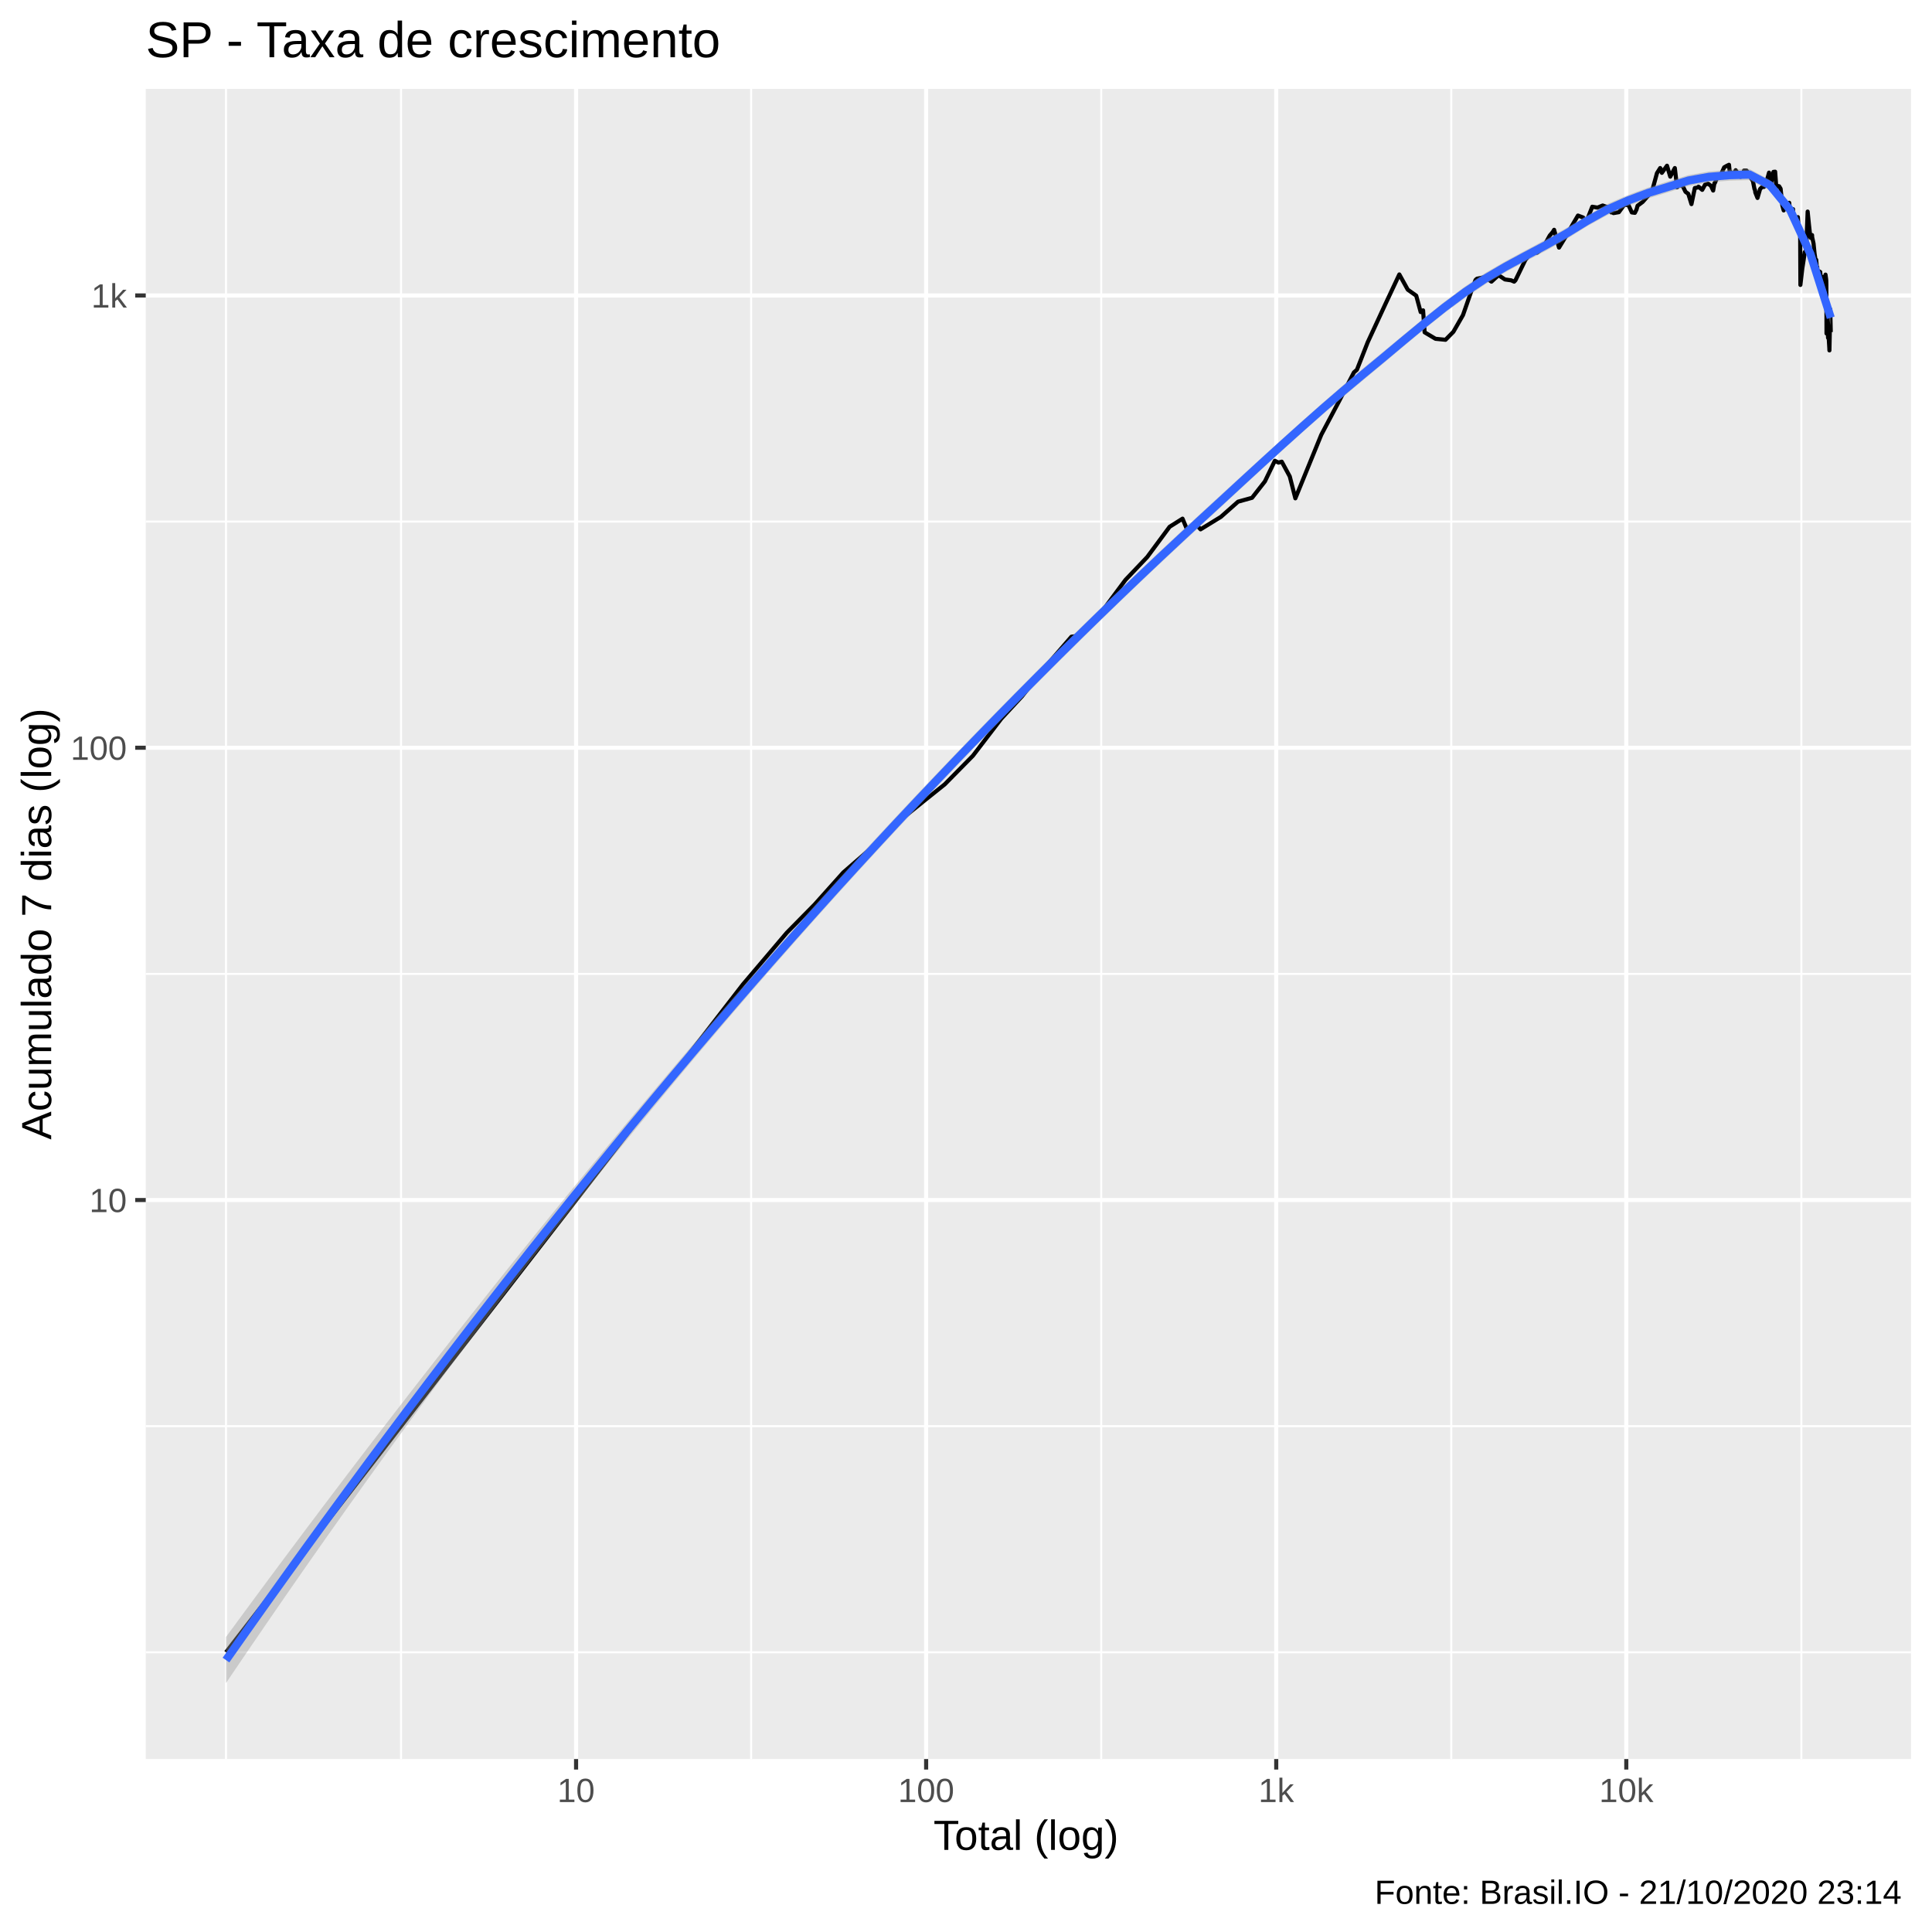
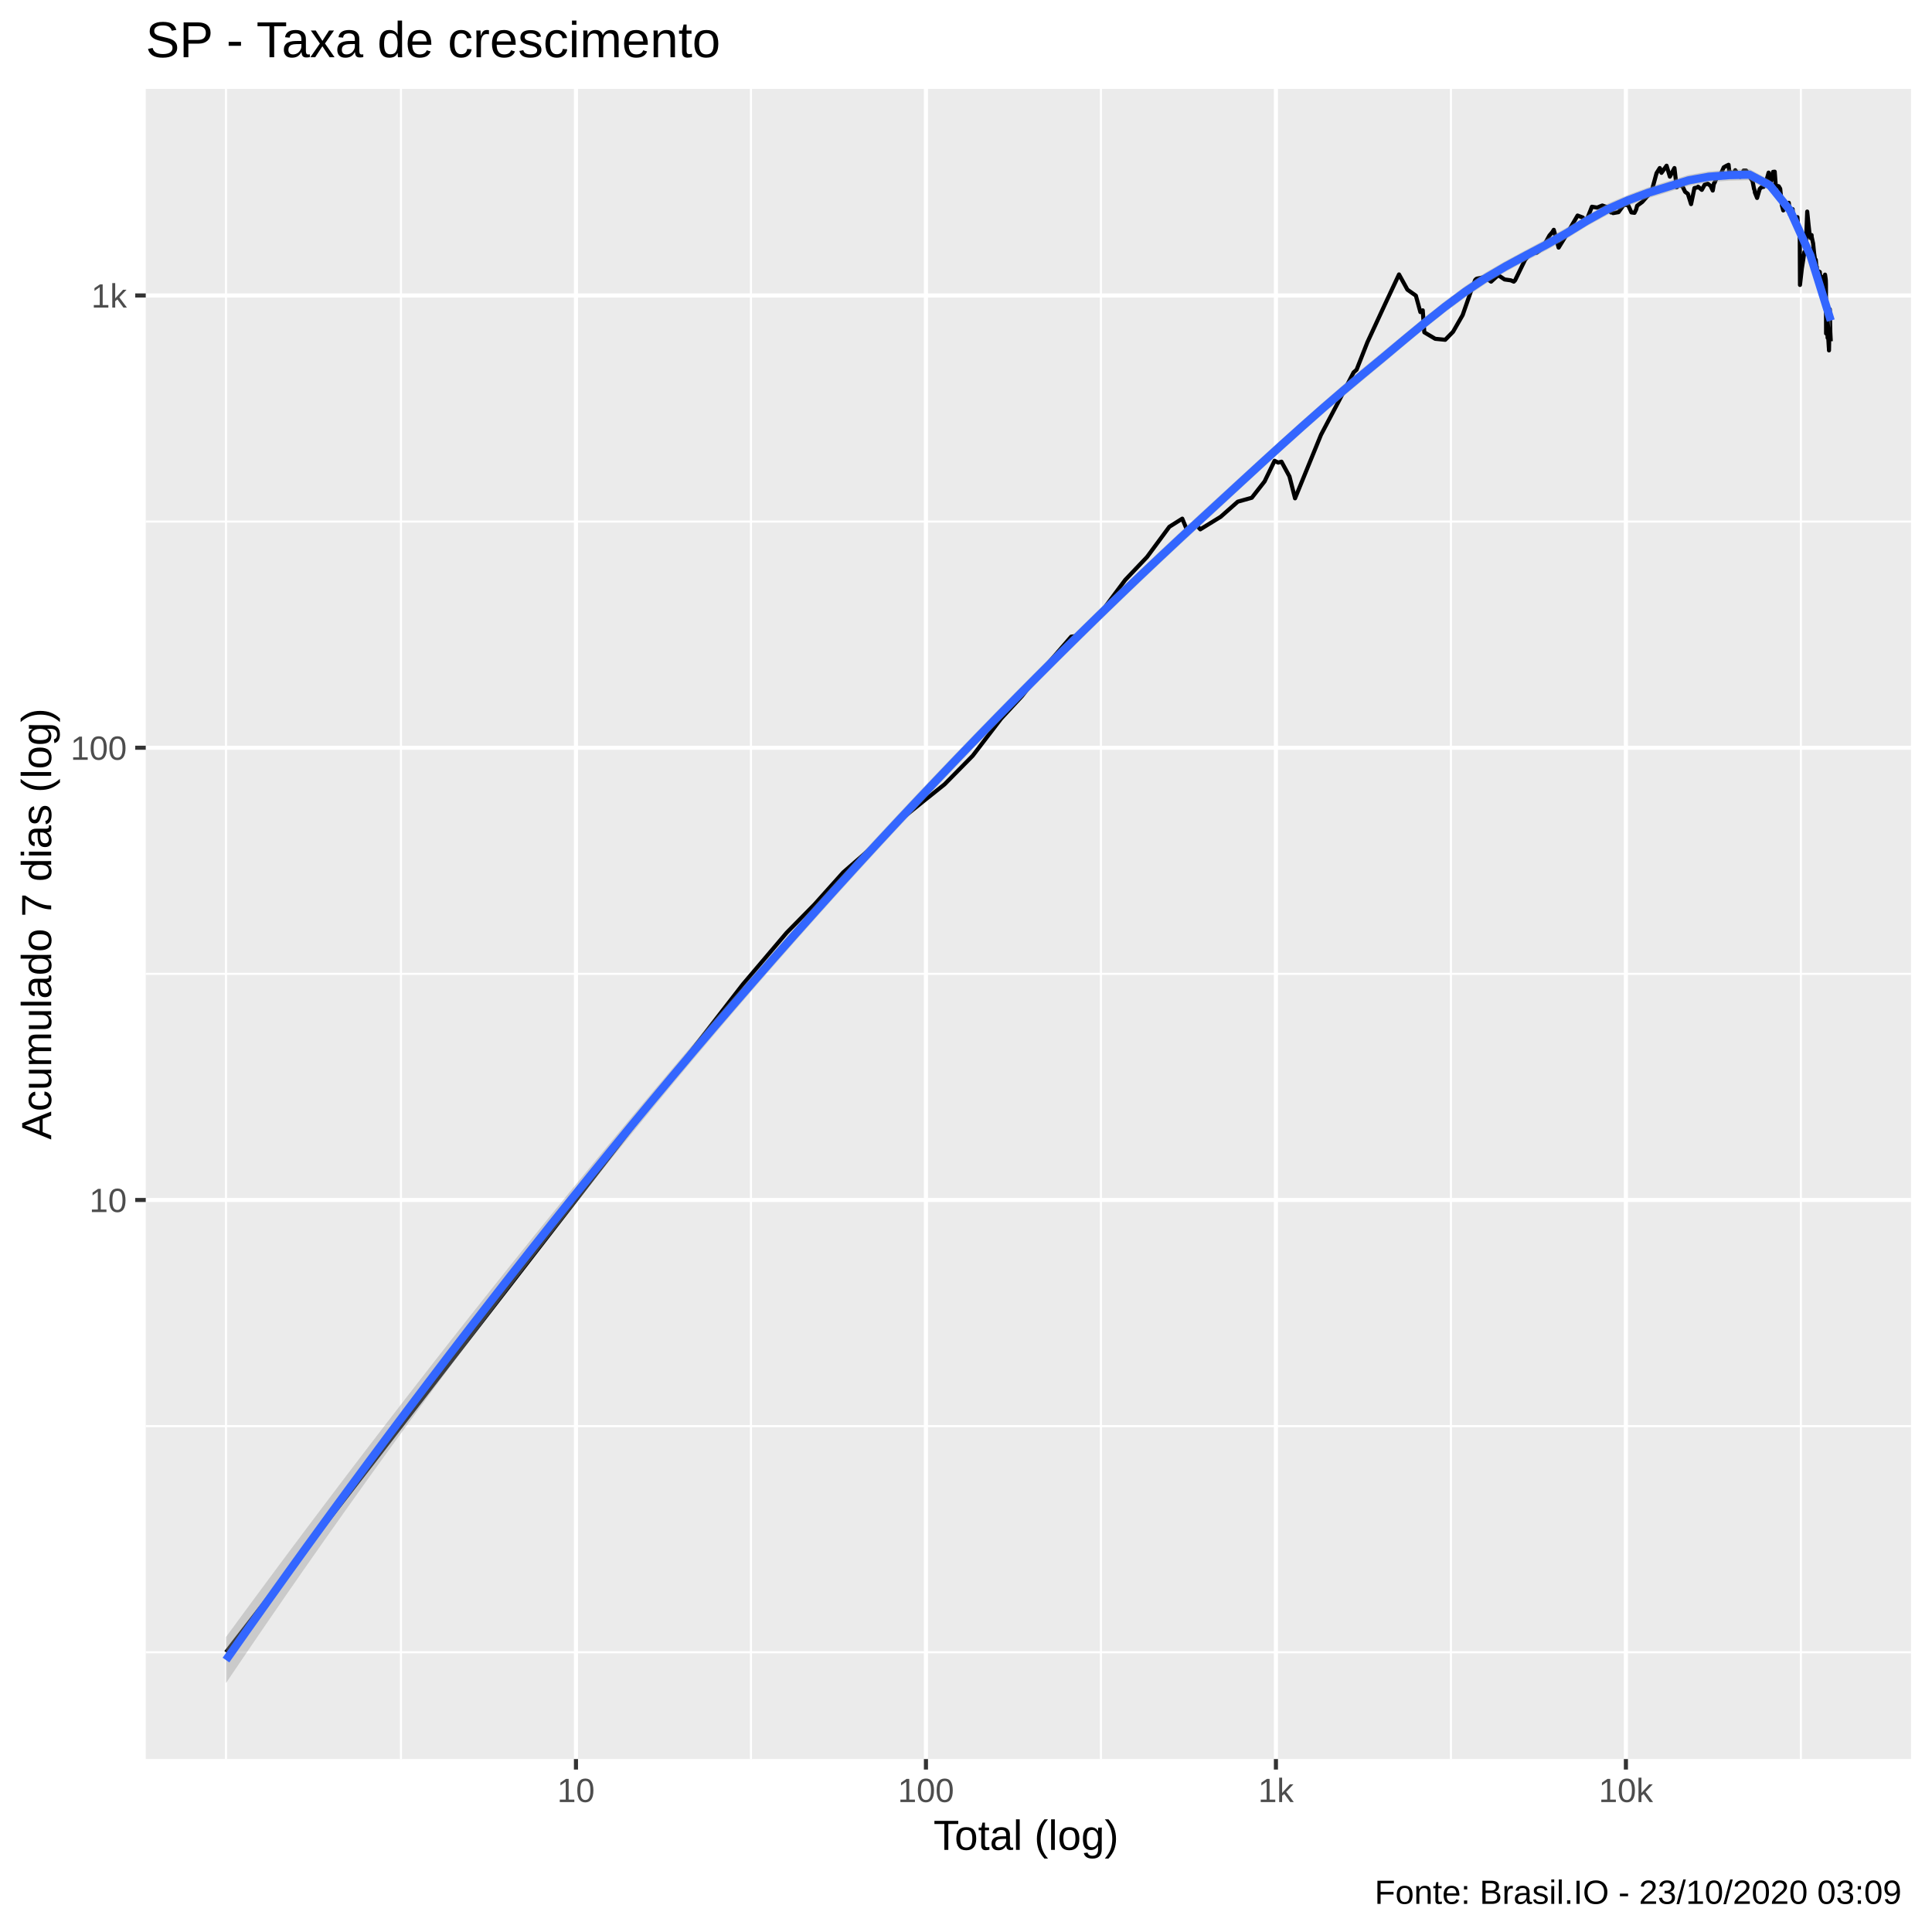
<svg xmlns="http://www.w3.org/2000/svg" viewBox="0 0 504.00 504.00">
  <defs>
    <style type="text/css">
    line, polyline, polygon, path, rect, circle {
      fill: none;
      stroke: #000000;
      stroke-linecap: round;
      stroke-linejoin: round;
      stroke-miterlimit: 10.00;
    }
  </style>
  </defs>
  <rect width="100%" height="100%" style="stroke: none; fill: #FFFFFF;" />
  <rect x="-0" y="0.00" width="504.00" height="504.00" style="stroke-width: 1.07; stroke: #FFFFFF; fill: #FFFFFF;" />
  <defs>
    <clipPath id="cpMzguMDJ8NDk4LjUyfDQ1OC44OHwyMy4xOQ==">
      <rect x="38.02" y="23.19" width="460.50" height="435.69" />
    </clipPath>
  </defs>
  <rect x="38.02" y="23.19" width="460.50" height="435.69" style="stroke-width: 1.07; stroke: none; fill: #EBEBEB;" clip-path="url(#cpMzguMDJ8NDk4LjUyfDQ1OC44OHwyMy4xOQ==)" />
-   <polyline points="38.02,431.03 498.52,431.03 " style="stroke-width: 0.53; stroke: #FFFFFF; stroke-linecap: butt;" clip-path="url(#cpMzguMDJ8NDk4LjUyfDQ1OC44OHwyMy4xOQ==)" />
-   <polyline points="38.02,372.04 498.52,372.04 " style="stroke-width: 0.53; stroke: #FFFFFF; stroke-linecap: butt;" clip-path="url(#cpMzguMDJ8NDk4LjUyfDQ1OC44OHwyMy4xOQ==)" />
-   <polyline points="38.02,254.06 498.52,254.06 " style="stroke-width: 0.53; stroke: #FFFFFF; stroke-linecap: butt;" clip-path="url(#cpMzguMDJ8NDk4LjUyfDQ1OC44OHwyMy4xOQ==)" />
+   <polyline points="38.02,431.02 498.52,431.02 " style="stroke-width: 0.53; stroke: #FFFFFF; stroke-linecap: butt;" clip-path="url(#cpMzguMDJ8NDk4LjUyfDQ1OC44OHwyMy4xOQ==)" />
+   <polyline points="38.02,372.03 498.52,372.03 " style="stroke-width: 0.53; stroke: #FFFFFF; stroke-linecap: butt;" clip-path="url(#cpMzguMDJ8NDk4LjUyfDQ1OC44OHwyMy4xOQ==)" />
+   <polyline points="38.02,254.05 498.52,254.05 " style="stroke-width: 0.53; stroke: #FFFFFF; stroke-linecap: butt;" clip-path="url(#cpMzguMDJ8NDk4LjUyfDQ1OC44OHwyMy4xOQ==)" />
  <polyline points="38.02,136.07 498.52,136.07 " style="stroke-width: 0.53; stroke: #FFFFFF; stroke-linecap: butt;" clip-path="url(#cpMzguMDJ8NDk4LjUyfDQ1OC44OHwyMy4xOQ==)" />
  <polyline points="58.95,458.88 58.95,23.19 " style="stroke-width: 0.53; stroke: #FFFFFF; stroke-linecap: butt;" clip-path="url(#cpMzguMDJ8NDk4LjUyfDQ1OC44OHwyMy4xOQ==)" />
-   <polyline points="104.62,458.88 104.62,23.19 " style="stroke-width: 0.53; stroke: #FFFFFF; stroke-linecap: butt;" clip-path="url(#cpMzguMDJ8NDk4LjUyfDQ1OC44OHwyMy4xOQ==)" />
-   <polyline points="195.94,458.88 195.94,23.19 " style="stroke-width: 0.53; stroke: #FFFFFF; stroke-linecap: butt;" clip-path="url(#cpMzguMDJ8NDk4LjUyfDQ1OC44OHwyMy4xOQ==)" />
-   <polyline points="287.27,458.88 287.27,23.19 " style="stroke-width: 0.53; stroke: #FFFFFF; stroke-linecap: butt;" clip-path="url(#cpMzguMDJ8NDk4LjUyfDQ1OC44OHwyMy4xOQ==)" />
-   <polyline points="378.59,458.88 378.59,23.19 " style="stroke-width: 0.53; stroke: #FFFFFF; stroke-linecap: butt;" clip-path="url(#cpMzguMDJ8NDk4LjUyfDQ1OC44OHwyMy4xOQ==)" />
-   <polyline points="469.92,458.88 469.92,23.19 " style="stroke-width: 0.53; stroke: #FFFFFF; stroke-linecap: butt;" clip-path="url(#cpMzguMDJ8NDk4LjUyfDQ1OC44OHwyMy4xOQ==)" />
-   <polyline points="38.02,313.05 498.52,313.05 " style="stroke-width: 1.07; stroke: #FFFFFF; stroke-linecap: butt;" clip-path="url(#cpMzguMDJ8NDk4LjUyfDQ1OC44OHwyMy4xOQ==)" />
+   <polyline points="104.60,458.88 104.60,23.19 " style="stroke-width: 0.53; stroke: #FFFFFF; stroke-linecap: butt;" clip-path="url(#cpMzguMDJ8NDk4LjUyfDQ1OC44OHwyMy4xOQ==)" />
+   <polyline points="195.90,458.88 195.90,23.19 " style="stroke-width: 0.53; stroke: #FFFFFF; stroke-linecap: butt;" clip-path="url(#cpMzguMDJ8NDk4LjUyfDQ1OC44OHwyMy4xOQ==)" />
+   <polyline points="287.20,458.88 287.20,23.19 " style="stroke-width: 0.53; stroke: #FFFFFF; stroke-linecap: butt;" clip-path="url(#cpMzguMDJ8NDk4LjUyfDQ1OC44OHwyMy4xOQ==)" />
+   <polyline points="378.50,458.88 378.50,23.19 " style="stroke-width: 0.53; stroke: #FFFFFF; stroke-linecap: butt;" clip-path="url(#cpMzguMDJ8NDk4LjUyfDQ1OC44OHwyMy4xOQ==)" />
+   <polyline points="469.80,458.88 469.80,23.19 " style="stroke-width: 0.53; stroke: #FFFFFF; stroke-linecap: butt;" clip-path="url(#cpMzguMDJ8NDk4LjUyfDQ1OC44OHwyMy4xOQ==)" />
+   <polyline points="38.02,313.04 498.52,313.04 " style="stroke-width: 1.07; stroke: #FFFFFF; stroke-linecap: butt;" clip-path="url(#cpMzguMDJ8NDk4LjUyfDQ1OC44OHwyMy4xOQ==)" />
  <polyline points="38.02,195.06 498.52,195.06 " style="stroke-width: 1.07; stroke: #FFFFFF; stroke-linecap: butt;" clip-path="url(#cpMzguMDJ8NDk4LjUyfDQ1OC44OHwyMy4xOQ==)" />
  <polyline points="38.02,77.08 498.52,77.08 " style="stroke-width: 1.07; stroke: #FFFFFF; stroke-linecap: butt;" clip-path="url(#cpMzguMDJ8NDk4LjUyfDQ1OC44OHwyMy4xOQ==)" />
-   <polyline points="150.28,458.88 150.28,23.19 " style="stroke-width: 1.07; stroke: #FFFFFF; stroke-linecap: butt;" clip-path="url(#cpMzguMDJ8NDk4LjUyfDQ1OC44OHwyMy4xOQ==)" />
-   <polyline points="241.60,458.88 241.60,23.19 " style="stroke-width: 1.07; stroke: #FFFFFF; stroke-linecap: butt;" clip-path="url(#cpMzguMDJ8NDk4LjUyfDQ1OC44OHwyMy4xOQ==)" />
-   <polyline points="332.93,458.88 332.93,23.19 " style="stroke-width: 1.07; stroke: #FFFFFF; stroke-linecap: butt;" clip-path="url(#cpMzguMDJ8NDk4LjUyfDQ1OC44OHwyMy4xOQ==)" />
-   <polyline points="424.25,458.88 424.25,23.19 " style="stroke-width: 1.07; stroke: #FFFFFF; stroke-linecap: butt;" clip-path="url(#cpMzguMDJ8NDk4LjUyfDQ1OC44OHwyMy4xOQ==)" />
-   <polyline points="58.95,431.03 102.53,374.74 122.79,348.56 146.10,318.45 166.36,292.27 181.55,272.65 193.85,256.75 205.26,243.31 212.49,235.98 220.00,227.59 226.31,222.10 234.69,214.08 240.80,209.13 246.45,204.61 253.80,197.15 261.22,187.46 266.64,181.62 272.70,173.95 279.50,166.10 281.73,165.81 285.70,161.91 293.60,151.28 299.27,145.32 305.12,137.42 308.49,135.30 309.93,138.77 311.87,136.60 313.19,138.09 318.50,134.83 322.97,130.87 326.62,129.86 329.97,125.59 332.57,120.20 333.52,120.68 334.37,120.44 336.46,124.29 337.92,130.00 344.68,113.42 349.33,104.64 353.20,97.14 353.98,96.46 356.79,89.29 361.38,79.38 365.04,71.59 367.24,75.56 369.45,77.13 370.61,81.41 371.24,80.96 371.64,86.69 374.48,88.38 377.09,88.64 379.14,86.56 381.65,82.19 383.82,75.96 384.92,73.04 385.28,72.71 387.40,72.29 389.07,73.47 390.92,71.78 392.59,72.90 394.21,73.13 394.99,73.47 395.33,73.13 397.91,67.82 399.54,65.85 400.96,65.93 402.46,64.75 404.29,61.44 405.06,60.54 405.42,59.95 406.70,64.59 408.44,61.74 409.99,59.04 411.64,56.23 413.01,56.75 413.45,57.97 413.72,58.15 415.37,53.93 416.75,54.16 418.09,53.61 419.37,54.06 420.33,55.42 420.71,55.29 420.90,55.59 422.31,55.35 423.70,53.45 424.83,53.51 425.69,55.42 426.49,55.52 426.92,54.65 427.19,53.67 428.51,52.68 429.87,51.14 430.97,49.86 432.25,45.17 433.09,43.84 433.38,44.35 433.53,45.09 434.87,43.23 435.72,46.08 436.91,43.84 437.50,48.87 438.34,47.85 438.55,48.40 438.71,47.99 439.70,50.04 440.42,50.56 441.25,53.25 442.13,49.05 442.89,48.90 443.09,48.70 443.23,48.81 444.06,49.53 444.80,48.17 445.57,47.91 446.32,48.46 446.91,49.71 447.23,47.82 447.36,47.73 448.27,45.58 448.95,45.50 449.79,43.65 450.49,43.25 451.04,42.99 451.21,44.62 451.32,44.70 452.08,45.64 452.79,44.41 453.48,45.39 454.07,46.14 454.65,45.00 454.81,44.90 454.94,44.51 455.63,44.51 456.22,45.36 456.79,46.51 457.28,47.22 457.69,49.32 457.83,49.56 457.91,50.22 458.48,51.64 459.16,49.29 459.71,48.76 460.17,48.76 460.62,47.53 460.78,47.05 460.84,47.36 461.49,45.03 461.95,48.11 462.64,44.84 463.08,44.79 463.32,47.99 463.43,48.76 463.50,48.46 464.11,48.58 464.51,49.23 464.96,53.61 465.31,54.89 465.64,52.61 465.75,52.52 465.80,52.80 466.36,53.09 466.75,52.90 467.05,55.96 467.42,54.99 467.75,54.56 467.80,55.93 467.85,56.00 468.32,57.58 468.71,57.02 469.01,56.64 469.24,59.95 469.53,60.98 469.58,60.76 469.61,61.21 469.67,74.33 470.17,70.01 470.52,67.78 470.80,65.77 471.08,65.48 471.13,65.52 471.18,65.03 471.56,55.19 471.91,58.68 472.17,61.02 472.41,62.08 472.71,61.32 472.74,61.85 472.77,62.01 473.10,63.52 473.36,66.10 473.57,67.52 473.80,67.78 474.01,70.54 474.06,69.65 474.08,70.32 474.38,71.04 474.64,70.82 474.84,70.95 475.01,73.18 475.21,73.47 475.25,73.61 475.30,72.43 475.60,72.24 475.79,74.72 476.02,73.13 476.22,71.64 476.38,72.80 476.42,73.23 476.44,74.14 476.48,87.00 476.72,84.10 476.88,88.13 477.07,88.38 477.20,90.54 477.22,90.87 477.24,91.41 477.46,80.69 477.59,86.63 " style="stroke-width: 1.07; stroke-linecap: butt;" clip-path="url(#cpMzguMDJ8NDk4LjUyfDQ1OC44OHwyMy4xOQ==)" />
-   <polygon points="58.95,427.05 64.25,419.84 69.55,412.67 74.85,405.55 80.15,398.47 85.45,391.44 90.75,384.45 96.05,377.51 101.35,370.61 106.65,363.75 111.95,356.94 117.24,350.17 122.54,343.45 127.84,336.77 133.14,330.13 138.44,323.54 143.74,316.99 149.04,310.49 154.34,304.03 159.64,297.61 164.94,291.24 170.24,284.92 175.54,278.64 180.83,272.41 186.13,266.23 191.43,260.11 196.73,254.03 202.03,248.00 207.33,242.03 212.63,236.11 217.93,230.25 223.23,224.44 228.53,218.69 233.83,212.99 239.13,207.35 244.43,201.76 249.72,196.23 255.02,190.75 260.32,185.32 265.62,179.95 270.92,174.62 276.22,169.35 281.52,164.12 286.82,158.94 292.12,153.82 297.42,148.74 302.72,143.72 308.02,138.76 313.31,133.87 318.61,129.01 323.91,124.15 329.21,119.31 334.51,114.50 339.81,109.74 345.11,105.05 350.41,100.45 355.71,95.99 361.01,91.62 366.31,87.23 371.61,82.87 376.90,78.65 382.20,74.71 387.50,71.18 392.80,68.11 398.10,65.25 403.40,62.41 408.70,59.43 414.00,56.21 419.30,53.22 424.60,50.92 429.90,48.94 435.20,47.29 440.49,45.67 445.79,44.74 451.09,44.24 456.39,44.08 461.69,46.95 466.99,53.52 472.29,65.23 477.59,80.95 477.59,84.83 472.29,67.30 466.99,56.00 461.69,49.61 456.39,46.99 451.09,47.15 445.79,47.54 440.49,48.51 435.20,50.16 429.90,51.77 424.60,53.75 419.30,56.12 414.00,59.04 408.70,62.33 403.40,65.35 398.10,68.11 392.80,70.96 387.50,74.12 382.20,77.68 376.90,81.60 371.61,85.82 366.31,90.22 361.01,94.69 355.71,99.08 350.41,103.51 345.11,108.06 339.81,112.73 334.51,117.50 329.21,122.35 323.91,127.25 318.61,132.16 313.31,137.06 308.02,141.95 302.72,146.91 297.42,151.92 292.12,156.99 286.82,162.12 281.52,167.31 276.22,172.56 270.92,177.87 265.62,183.23 260.32,188.65 255.02,194.12 249.72,199.63 244.43,205.19 239.13,210.81 233.83,216.48 228.53,222.21 223.23,227.99 217.93,233.84 212.63,239.74 207.33,245.70 202.03,251.72 196.73,257.80 191.43,263.94 186.13,270.14 180.83,276.41 175.54,282.74 170.24,289.13 164.94,295.59 159.64,302.11 154.34,308.70 149.04,315.36 143.74,322.09 138.44,328.89 133.14,335.75 127.84,342.69 122.54,349.69 117.24,356.76 111.95,363.90 106.65,371.11 101.35,378.39 96.05,385.74 90.75,393.15 85.45,400.64 80.15,408.19 74.85,415.81 69.55,423.50 64.25,431.25 58.95,439.07 " style="stroke-width: 0.00; stroke: none; fill: #999999; fill-opacity: 0.40;" clip-path="url(#cpMzguMDJ8NDk4LjUyfDQ1OC44OHwyMy4xOQ==)" />
-   <polyline points="58.95,427.05 64.25,419.84 69.55,412.67 74.85,405.55 80.15,398.47 85.45,391.44 90.75,384.45 96.05,377.51 101.35,370.61 106.65,363.75 111.95,356.94 117.24,350.17 122.54,343.45 127.84,336.77 133.14,330.13 138.44,323.54 143.74,316.99 149.04,310.49 154.34,304.03 159.64,297.61 164.94,291.24 170.24,284.92 175.54,278.64 180.83,272.41 186.13,266.23 191.43,260.11 196.73,254.03 202.03,248.00 207.33,242.03 212.63,236.11 217.93,230.25 223.23,224.44 228.53,218.69 233.83,212.99 239.13,207.35 244.43,201.76 249.72,196.23 255.02,190.75 260.32,185.32 265.62,179.95 270.92,174.62 276.22,169.35 281.52,164.12 286.82,158.94 292.12,153.82 297.42,148.74 302.72,143.72 308.02,138.76 313.31,133.87 318.61,129.01 323.91,124.15 329.21,119.31 334.51,114.50 339.81,109.74 345.11,105.05 350.41,100.45 355.71,95.99 361.01,91.62 366.31,87.23 371.61,82.87 376.90,78.65 382.20,74.71 387.50,71.18 392.80,68.11 398.10,65.25 403.40,62.41 408.70,59.43 414.00,56.21 419.30,53.22 424.60,50.92 429.90,48.94 435.20,47.29 440.49,45.67 445.79,44.74 451.09,44.24 456.39,44.08 461.69,46.95 466.99,53.52 472.29,65.23 477.59,80.95 " style="stroke-width: 2.13; stroke: none;" clip-path="url(#cpMzguMDJ8NDk4LjUyfDQ1OC44OHwyMy4xOQ==)" />
-   <polyline points="477.59,84.83 472.29,67.30 466.99,56.00 461.69,49.61 456.39,46.99 451.09,47.15 445.79,47.54 440.49,48.51 435.20,50.16 429.90,51.77 424.60,53.75 419.30,56.12 414.00,59.04 408.70,62.33 403.40,65.35 398.10,68.11 392.80,70.96 387.50,74.12 382.20,77.68 376.90,81.60 371.61,85.82 366.31,90.22 361.01,94.69 355.71,99.08 350.41,103.51 345.11,108.06 339.81,112.73 334.51,117.50 329.21,122.35 323.91,127.25 318.61,132.16 313.31,137.06 308.02,141.95 302.72,146.91 297.42,151.92 292.12,156.99 286.82,162.12 281.52,167.31 276.22,172.56 270.92,177.87 265.62,183.23 260.32,188.65 255.02,194.12 249.72,199.63 244.43,205.19 239.13,210.81 233.83,216.48 228.53,222.21 223.23,227.99 217.93,233.84 212.63,239.74 207.33,245.70 202.03,251.72 196.73,257.80 191.43,263.94 186.13,270.14 180.83,276.41 175.54,282.74 170.24,289.13 164.94,295.59 159.64,302.11 154.34,308.70 149.04,315.36 143.74,322.09 138.44,328.89 133.14,335.75 127.84,342.69 122.54,349.69 117.24,356.76 111.95,363.90 106.65,371.11 101.35,378.39 96.05,385.74 90.75,393.15 85.45,400.64 80.15,408.19 74.85,415.81 69.55,423.50 64.25,431.25 58.95,439.07 " style="stroke-width: 2.13; stroke: none;" clip-path="url(#cpMzguMDJ8NDk4LjUyfDQ1OC44OHwyMy4xOQ==)" />
-   <polyline points="58.95,433.06 64.25,425.55 69.55,418.08 74.85,410.68 80.15,403.33 85.45,396.04 90.75,388.80 96.05,381.62 101.35,374.50 106.65,367.43 111.95,360.42 117.24,353.47 122.54,346.57 127.84,339.73 133.14,332.94 138.44,326.21 143.74,319.54 149.04,312.92 154.34,306.36 159.64,299.86 164.94,293.41 170.24,287.02 175.54,280.69 180.83,274.41 186.13,268.19 191.43,262.02 196.73,255.91 202.03,249.86 207.33,243.87 212.63,237.93 217.93,232.04 223.23,226.22 228.53,220.45 233.83,214.73 239.13,209.08 244.43,203.48 249.72,197.93 255.02,192.44 260.32,186.99 265.62,181.59 270.92,176.25 276.22,170.95 281.52,165.71 286.82,160.53 292.12,155.40 297.42,150.33 302.72,145.31 308.02,140.36 313.31,135.46 318.61,130.59 323.91,125.70 329.21,120.83 334.51,116.00 339.81,111.24 345.11,106.55 350.41,101.98 355.71,97.54 361.01,93.16 366.31,88.72 371.61,84.34 376.90,80.13 382.20,76.19 387.50,72.65 392.80,69.54 398.10,66.68 403.40,63.88 408.70,60.88 414.00,57.63 419.30,54.67 424.60,52.34 429.90,50.35 435.20,48.73 440.49,47.09 445.79,46.14 451.09,45.70 456.39,45.54 461.69,48.28 466.99,54.76 472.29,66.27 477.59,82.89 " style="stroke-width: 2.13; stroke: #3366FF; stroke-linecap: butt;" clip-path="url(#cpMzguMDJ8NDk4LjUyfDQ1OC44OHwyMy4xOQ==)" />
+   <polyline points="150.25,458.88 150.25,23.19 " style="stroke-width: 1.07; stroke: #FFFFFF; stroke-linecap: butt;" clip-path="url(#cpMzguMDJ8NDk4LjUyfDQ1OC44OHwyMy4xOQ==)" />
+   <polyline points="241.55,458.88 241.55,23.19 " style="stroke-width: 1.07; stroke: #FFFFFF; stroke-linecap: butt;" clip-path="url(#cpMzguMDJ8NDk4LjUyfDQ1OC44OHwyMy4xOQ==)" />
+   <polyline points="332.85,458.88 332.85,23.19 " style="stroke-width: 1.07; stroke: #FFFFFF; stroke-linecap: butt;" clip-path="url(#cpMzguMDJ8NDk4LjUyfDQ1OC44OHwyMy4xOQ==)" />
+   <polyline points="424.15,458.88 424.15,23.19 " style="stroke-width: 1.07; stroke: #FFFFFF; stroke-linecap: butt;" clip-path="url(#cpMzguMDJ8NDk4LjUyfDQ1OC44OHwyMy4xOQ==)" />
+   <polyline points="58.95,431.02 102.52,374.73 122.77,348.56 146.08,318.44 166.33,292.27 181.52,272.64 193.82,256.75 205.22,243.31 212.45,235.97 219.96,227.59 226.26,222.10 234.64,214.07 240.75,209.12 246.40,204.61 253.75,197.15 261.17,187.45 266.58,181.62 272.64,173.94 279.44,166.09 281.67,165.80 285.64,161.90 293.54,151.28 299.21,145.32 305.05,137.42 308.42,135.30 309.86,138.77 311.80,136.59 313.12,138.09 318.43,134.82 322.90,130.87 326.55,129.85 329.89,125.59 332.50,120.20 333.44,120.68 334.30,120.44 336.38,124.28 337.84,130.00 344.61,113.42 349.25,104.64 353.12,97.14 353.89,96.46 356.71,89.29 361.30,79.38 364.96,71.59 367.15,75.56 369.36,77.13 370.53,81.41 371.15,80.96 371.56,86.69 374.40,88.38 377.01,88.64 379.05,86.56 381.56,82.19 383.73,75.96 384.83,73.04 385.19,72.71 387.31,72.29 388.98,73.47 390.83,71.78 392.50,72.90 394.12,73.13 394.90,73.47 395.24,73.13 397.82,67.82 399.45,65.85 400.87,65.93 402.37,64.75 404.20,61.44 404.96,60.54 405.33,59.95 406.60,64.59 408.35,61.74 409.90,59.04 411.54,56.23 412.92,56.75 413.35,57.97 413.62,58.14 415.28,53.93 416.65,54.16 417.99,53.61 419.27,54.06 420.23,55.42 420.61,55.29 420.80,55.59 422.21,55.35 423.60,53.45 424.73,53.51 425.59,55.42 426.39,55.52 426.82,54.65 427.08,53.67 428.41,52.68 429.77,51.14 430.87,49.86 432.14,45.17 432.98,43.84 433.28,44.35 433.43,45.09 434.76,43.23 435.62,46.08 436.81,43.84 437.40,48.87 438.23,47.85 438.44,48.40 438.61,47.99 439.60,50.04 440.31,50.56 441.15,53.25 442.03,49.05 442.78,48.90 442.98,48.70 443.12,48.81 443.95,49.53 444.70,48.17 445.47,47.91 446.21,48.46 446.80,49.71 447.12,47.82 447.26,47.73 448.17,45.58 448.85,45.50 449.68,43.65 450.38,43.25 450.93,42.99 451.10,44.62 451.22,44.70 451.98,45.64 452.68,44.41 453.37,45.39 453.96,46.14 454.54,45.00 454.70,44.90 454.83,44.51 455.52,44.51 456.11,45.36 456.68,46.51 457.18,47.22 457.59,49.32 457.72,49.56 457.80,50.22 458.37,51.64 459.05,49.29 459.60,48.76 460.06,48.76 460.51,47.53 460.67,47.05 460.73,47.36 461.38,45.03 461.84,48.11 462.53,44.84 462.97,44.79 463.21,47.99 463.32,48.76 463.39,48.46 464.00,48.58 464.40,49.23 464.85,53.61 465.20,54.89 465.53,52.61 465.64,52.52 465.69,52.80 466.25,53.09 466.64,52.90 466.94,55.96 467.31,54.99 467.64,54.56 467.69,55.93 467.73,56.00 468.21,57.58 468.60,57.02 468.89,56.64 469.13,59.95 469.41,60.98 469.47,60.76 469.50,61.21 469.56,74.33 470.05,70.01 470.40,67.78 470.69,65.77 470.97,65.48 471.02,65.52 471.06,65.03 471.45,55.19 471.80,58.68 472.06,61.02 472.30,62.08 472.59,61.32 472.62,61.85 472.66,62.00 472.99,63.52 473.25,66.10 473.46,67.52 473.69,67.78 473.90,70.54 473.95,69.65 473.97,70.32 474.27,71.04 474.53,70.82 474.73,70.95 474.90,73.18 475.09,73.47 475.14,73.61 475.19,72.43 475.48,72.24 475.68,74.72 475.91,73.13 476.10,71.64 476.27,72.80 476.30,73.23 476.33,74.14 476.37,87.00 476.61,84.10 476.76,88.13 476.95,88.38 477.08,90.54 477.11,90.87 477.13,91.41 477.34,80.69 477.47,86.62 477.59,89.03 " style="stroke-width: 1.07; stroke-linecap: butt;" clip-path="url(#cpMzguMDJ8NDk4LjUyfDQ1OC44OHwyMy4xOQ==)" />
+   <polygon points="58.95,427.05 64.25,419.84 69.55,412.67 74.85,405.54 80.15,398.46 85.45,391.43 90.75,384.43 96.05,377.49 101.35,370.59 106.65,363.73 111.95,356.91 117.24,350.14 122.54,343.42 127.84,336.74 133.14,330.10 138.44,323.50 143.74,316.95 149.04,310.44 154.34,303.98 159.64,297.57 164.94,291.19 170.24,284.87 175.54,278.59 180.83,272.36 186.13,266.18 191.43,260.05 196.73,253.97 202.03,247.95 207.33,241.97 212.63,236.06 217.93,230.19 223.23,224.38 228.53,218.63 233.83,212.93 239.13,207.28 244.43,201.69 249.72,196.16 255.02,190.68 260.32,185.25 265.62,179.87 270.92,174.55 276.22,169.27 281.52,164.04 286.82,158.86 292.12,153.73 297.42,148.66 302.72,143.64 308.02,138.68 313.31,133.79 318.61,128.92 323.91,124.07 329.21,119.23 334.51,114.42 339.81,109.66 345.11,104.97 350.41,100.38 355.71,95.92 361.01,91.55 366.31,87.16 371.61,82.80 376.90,78.59 382.20,74.64 387.50,71.12 392.80,68.05 398.10,65.19 403.40,62.35 408.70,59.37 414.00,56.16 419.30,53.17 424.60,50.88 429.90,48.90 435.20,47.26 440.49,45.63 445.79,44.71 451.09,44.24 456.39,44.10 461.69,47.00 466.99,53.67 472.29,65.62 477.59,81.70 477.59,85.56 472.29,67.68 466.99,56.14 461.69,49.66 456.39,47.01 451.09,47.15 445.79,47.50 440.49,48.47 435.20,50.11 429.90,51.72 424.60,53.70 419.30,56.07 414.00,58.98 408.70,62.26 403.40,65.28 398.10,68.03 392.80,70.89 387.50,74.05 382.20,77.61 376.90,81.53 371.61,85.74 366.31,90.15 361.01,94.62 355.71,99.01 350.41,103.44 345.11,107.99 339.81,112.66 334.51,117.42 329.21,122.27 323.91,127.16 318.61,132.07 313.31,136.97 308.02,141.86 302.72,146.82 297.42,151.83 292.12,156.90 286.82,162.03 281.52,167.22 276.22,172.47 270.92,177.79 265.62,183.15 260.32,188.57 255.02,194.04 249.72,199.56 244.43,205.12 239.13,210.74 233.83,216.41 228.53,222.14 223.23,227.93 217.93,233.77 212.63,239.68 207.33,245.64 202.03,251.66 196.73,257.74 191.43,263.89 186.13,270.09 180.83,276.36 175.54,282.69 170.24,289.08 164.94,295.54 159.64,302.07 154.34,308.66 149.04,315.33 143.74,322.06 138.44,328.85 133.14,335.72 127.84,342.66 122.54,349.66 117.24,356.74 111.95,363.88 106.65,371.09 101.35,378.37 96.05,385.72 90.75,393.14 85.45,400.63 80.15,408.18 74.85,415.80 69.55,423.49 64.25,431.25 58.95,439.07 " style="stroke-width: 0.00; stroke: none; fill: #999999; fill-opacity: 0.40;" clip-path="url(#cpMzguMDJ8NDk4LjUyfDQ1OC44OHwyMy4xOQ==)" />
+   <polyline points="58.95,427.05 64.25,419.84 69.55,412.67 74.85,405.54 80.15,398.46 85.45,391.43 90.75,384.43 96.05,377.49 101.35,370.59 106.65,363.73 111.95,356.91 117.24,350.14 122.54,343.42 127.84,336.74 133.14,330.10 138.44,323.50 143.74,316.95 149.04,310.44 154.34,303.98 159.64,297.57 164.94,291.19 170.24,284.87 175.54,278.59 180.83,272.36 186.13,266.18 191.43,260.05 196.73,253.97 202.03,247.95 207.33,241.97 212.63,236.06 217.93,230.19 223.23,224.38 228.53,218.63 233.83,212.93 239.13,207.28 244.43,201.69 249.72,196.16 255.02,190.68 260.32,185.25 265.62,179.87 270.92,174.55 276.22,169.27 281.52,164.04 286.82,158.86 292.12,153.73 297.42,148.66 302.72,143.64 308.02,138.68 313.31,133.79 318.61,128.92 323.91,124.07 329.21,119.23 334.51,114.42 339.81,109.66 345.11,104.97 350.41,100.38 355.71,95.92 361.01,91.55 366.31,87.16 371.61,82.80 376.90,78.59 382.20,74.64 387.50,71.12 392.80,68.05 398.10,65.19 403.40,62.35 408.70,59.37 414.00,56.16 419.30,53.17 424.60,50.88 429.90,48.90 435.20,47.26 440.49,45.63 445.79,44.71 451.09,44.24 456.39,44.10 461.69,47.00 466.99,53.67 472.29,65.62 477.59,81.70 " style="stroke-width: 2.13; stroke: none;" clip-path="url(#cpMzguMDJ8NDk4LjUyfDQ1OC44OHwyMy4xOQ==)" />
+   <polyline points="477.59,85.56 472.29,67.68 466.99,56.14 461.69,49.66 456.39,47.01 451.09,47.15 445.79,47.50 440.49,48.47 435.20,50.11 429.90,51.72 424.60,53.70 419.30,56.07 414.00,58.98 408.70,62.26 403.40,65.28 398.10,68.03 392.80,70.89 387.50,74.05 382.20,77.61 376.90,81.53 371.61,85.74 366.31,90.15 361.01,94.62 355.71,99.01 350.41,103.44 345.11,107.99 339.81,112.66 334.51,117.42 329.21,122.27 323.91,127.16 318.61,132.07 313.31,136.97 308.02,141.86 302.72,146.82 297.42,151.83 292.12,156.90 286.82,162.03 281.52,167.22 276.22,172.47 270.92,177.79 265.62,183.15 260.32,188.57 255.02,194.04 249.72,199.56 244.43,205.12 239.13,210.74 233.83,216.41 228.53,222.14 223.23,227.93 217.93,233.77 212.63,239.68 207.33,245.64 202.03,251.66 196.73,257.74 191.43,263.89 186.13,270.09 180.83,276.36 175.54,282.69 170.24,289.08 164.94,295.54 159.64,302.07 154.34,308.66 149.04,315.33 143.74,322.06 138.44,328.85 133.14,335.72 127.84,342.66 122.54,349.66 117.24,356.74 111.95,363.88 106.65,371.09 101.35,378.37 96.05,385.72 90.75,393.14 85.45,400.63 80.15,408.18 74.85,415.80 69.55,423.49 64.25,431.25 58.95,439.07 " style="stroke-width: 2.13; stroke: none;" clip-path="url(#cpMzguMDJ8NDk4LjUyfDQ1OC44OHwyMy4xOQ==)" />
+   <polyline points="58.95,433.06 64.25,425.54 69.55,418.08 74.85,410.67 80.15,403.32 85.45,396.03 90.75,388.79 96.05,381.61 101.35,374.48 106.65,367.41 111.95,360.40 117.24,353.44 122.54,346.54 127.84,339.70 133.14,332.91 138.44,326.18 143.74,319.50 149.04,312.89 154.34,306.32 159.64,299.82 164.94,293.37 170.24,286.98 175.54,280.64 180.83,274.36 186.13,268.14 191.43,261.97 196.73,255.86 202.03,249.80 207.33,243.81 212.63,237.87 217.93,231.98 223.23,226.15 228.53,220.38 233.83,214.67 239.13,209.01 244.43,203.41 249.72,197.86 255.02,192.36 260.32,186.91 265.62,181.51 270.92,176.17 276.22,170.87 281.52,165.63 286.82,160.44 292.12,155.31 297.42,150.24 302.72,145.23 308.02,140.27 313.31,135.38 318.61,130.50 323.91,125.62 329.21,120.75 334.51,115.92 339.81,111.16 345.11,106.48 350.41,101.91 355.71,97.47 361.01,93.09 366.31,88.65 371.61,84.27 376.90,80.06 382.20,76.12 387.50,72.58 392.80,69.47 398.10,66.61 403.40,63.82 408.70,60.82 414.00,57.57 419.30,54.62 424.60,52.29 429.90,50.31 435.20,48.68 440.49,47.05 445.79,46.10 451.09,45.69 456.39,45.56 461.69,48.33 466.99,54.91 472.29,66.65 477.59,83.63 " style="stroke-width: 2.13; stroke: #3366FF; stroke-linecap: butt;" clip-path="url(#cpMzguMDJ8NDk4LjUyfDQ1OC44OHwyMy4xOQ==)" />
  <defs>
    <clipPath id="cpMC4wMHw1MDQuMDB8NTA0LjAwfDAuMDA=">
      <rect x="0.00" y="0.00" width="504.00" height="504.00" />
    </clipPath>
  </defs>
  <g clip-path="url(#cpMC4wMHw1MDQuMDB8NTA0LjAwfDAuMDA=)">
-     <text x="23.30" y="316.20" style="font-size: 8.80px; fill: #4D4D4D; font-family: Arial;" textLength="9.79px" lengthAdjust="spacingAndGlyphs">10</text>
+     <text x="23.30" y="316.19" style="font-size: 8.80px; fill: #4D4D4D; font-family: Arial;" textLength="9.79px" lengthAdjust="spacingAndGlyphs">10</text>
  </g>
  <g clip-path="url(#cpMC4wMHw1MDQuMDB8NTA0LjAwfDAuMDA=)">
    <text x="18.41" y="198.21" style="font-size: 8.80px; fill: #4D4D4D; font-family: Arial;" textLength="14.68px" lengthAdjust="spacingAndGlyphs">100</text>
  </g>
  <g clip-path="url(#cpMC4wMHw1MDQuMDB8NTA0LjAwfDAuMDA=)">
    <text x="23.80" y="80.23" style="font-size: 8.80px; fill: #4D4D4D; font-family: Arial;" textLength="9.29px" lengthAdjust="spacingAndGlyphs">1k</text>
  </g>
-   <polyline points="35.28,313.05 38.02,313.05 " style="stroke-width: 1.07; stroke: #333333; stroke-linecap: butt;" clip-path="url(#cpMC4wMHw1MDQuMDB8NTA0LjAwfDAuMDA=)" />
+   <polyline points="35.28,313.04 38.02,313.04 " style="stroke-width: 1.07; stroke: #333333; stroke-linecap: butt;" clip-path="url(#cpMC4wMHw1MDQuMDB8NTA0LjAwfDAuMDA=)" />
  <polyline points="35.28,195.06 38.02,195.06 " style="stroke-width: 1.07; stroke: #333333; stroke-linecap: butt;" clip-path="url(#cpMC4wMHw1MDQuMDB8NTA0LjAwfDAuMDA=)" />
  <polyline points="35.28,77.08 38.02,77.08 " style="stroke-width: 1.07; stroke: #333333; stroke-linecap: butt;" clip-path="url(#cpMC4wMHw1MDQuMDB8NTA0LjAwfDAuMDA=)" />
-   <polyline points="150.28,461.62 150.28,458.88 " style="stroke-width: 1.07; stroke: #333333; stroke-linecap: butt;" clip-path="url(#cpMC4wMHw1MDQuMDB8NTA0LjAwfDAuMDA=)" />
-   <polyline points="241.60,461.62 241.60,458.88 " style="stroke-width: 1.07; stroke: #333333; stroke-linecap: butt;" clip-path="url(#cpMC4wMHw1MDQuMDB8NTA0LjAwfDAuMDA=)" />
-   <polyline points="332.93,461.62 332.93,458.88 " style="stroke-width: 1.07; stroke: #333333; stroke-linecap: butt;" clip-path="url(#cpMC4wMHw1MDQuMDB8NTA0LjAwfDAuMDA=)" />
-   <polyline points="424.25,461.62 424.25,458.88 " style="stroke-width: 1.07; stroke: #333333; stroke-linecap: butt;" clip-path="url(#cpMC4wMHw1MDQuMDB8NTA0LjAwfDAuMDA=)" />
+   <polyline points="150.25,461.62 150.25,458.88 " style="stroke-width: 1.07; stroke: #333333; stroke-linecap: butt;" clip-path="url(#cpMC4wMHw1MDQuMDB8NTA0LjAwfDAuMDA=)" />
+   <polyline points="241.55,461.62 241.55,458.88 " style="stroke-width: 1.07; stroke: #333333; stroke-linecap: butt;" clip-path="url(#cpMC4wMHw1MDQuMDB8NTA0LjAwfDAuMDA=)" />
+   <polyline points="332.85,461.62 332.85,458.88 " style="stroke-width: 1.07; stroke: #333333; stroke-linecap: butt;" clip-path="url(#cpMC4wMHw1MDQuMDB8NTA0LjAwfDAuMDA=)" />
+   <polyline points="424.15,461.62 424.15,458.88 " style="stroke-width: 1.07; stroke: #333333; stroke-linecap: butt;" clip-path="url(#cpMC4wMHw1MDQuMDB8NTA0LjAwfDAuMDA=)" />
  <g clip-path="url(#cpMC4wMHw1MDQuMDB8NTA0LjAwfDAuMDA=)">
-     <text x="145.38" y="470.11" style="font-size: 8.80px; fill: #4D4D4D; font-family: Arial;" textLength="9.79px" lengthAdjust="spacingAndGlyphs">10</text>
+     <text x="145.36" y="470.11" style="font-size: 8.80px; fill: #4D4D4D; font-family: Arial;" textLength="9.79px" lengthAdjust="spacingAndGlyphs">10</text>
  </g>
  <g clip-path="url(#cpMC4wMHw1MDQuMDB8NTA0LjAwfDAuMDA=)">
-     <text x="234.26" y="470.11" style="font-size: 8.80px; fill: #4D4D4D; font-family: Arial;" textLength="14.68px" lengthAdjust="spacingAndGlyphs">100</text>
+     <text x="234.21" y="470.11" style="font-size: 8.80px; fill: #4D4D4D; font-family: Arial;" textLength="14.68px" lengthAdjust="spacingAndGlyphs">100</text>
  </g>
  <g clip-path="url(#cpMC4wMHw1MDQuMDB8NTA0LjAwfDAuMDA=)">
-     <text x="328.28" y="470.11" style="font-size: 8.80px; fill: #4D4D4D; font-family: Arial;" textLength="9.29px" lengthAdjust="spacingAndGlyphs">1k</text>
+     <text x="328.21" y="470.11" style="font-size: 8.80px; fill: #4D4D4D; font-family: Arial;" textLength="9.29px" lengthAdjust="spacingAndGlyphs">1k</text>
  </g>
  <g clip-path="url(#cpMC4wMHw1MDQuMDB8NTA0LjAwfDAuMDA=)">
-     <text x="417.16" y="470.11" style="font-size: 8.80px; fill: #4D4D4D; font-family: Arial;" textLength="14.19px" lengthAdjust="spacingAndGlyphs">10k</text>
+     <text x="417.06" y="470.11" style="font-size: 8.80px; fill: #4D4D4D; font-family: Arial;" textLength="14.19px" lengthAdjust="spacingAndGlyphs">10k</text>
  </g>
  <g clip-path="url(#cpMC4wMHw1MDQuMDB8NTA0LjAwfDAuMDA=)">
    <text x="243.51" y="482.57" style="font-size: 11.00px; font-family: Arial;" textLength="49.52px" lengthAdjust="spacingAndGlyphs">Total (log)</text>
  </g>
  <g clip-path="url(#cpMC4wMHw1MDQuMDB8NTA0LjAwfDAuMDA=)">
    <text transform="translate(13.35,297.28) rotate(-90)" style="font-size: 11.00px; font-family: Arial;" textLength="112.50px" lengthAdjust="spacingAndGlyphs">Acumulado 7 dias (log)</text>
  </g>
  <g clip-path="url(#cpMC4wMHw1MDQuMDB8NTA0LjAwfDAuMDA=)">
    <text x="38.02" y="14.93" style="font-size: 13.20px; font-family: Arial;" textLength="151.86px" lengthAdjust="spacingAndGlyphs">SP - Taxa de crescimento</text>
  </g>
  <g clip-path="url(#cpMC4wMHw1MDQuMDB8NTA0LjAwfDAuMDA=)">
-     <text x="358.61" y="496.67" style="font-size: 8.80px; font-family: Arial;" textLength="139.91px" lengthAdjust="spacingAndGlyphs">Fonte: Brasil.IO -  21/10/2020 23:14</text>
+     <text x="358.61" y="496.67" style="font-size: 8.80px; font-family: Arial;" textLength="139.91px" lengthAdjust="spacingAndGlyphs">Fonte: Brasil.IO -  23/10/2020 03:09</text>
  </g>
</svg>
